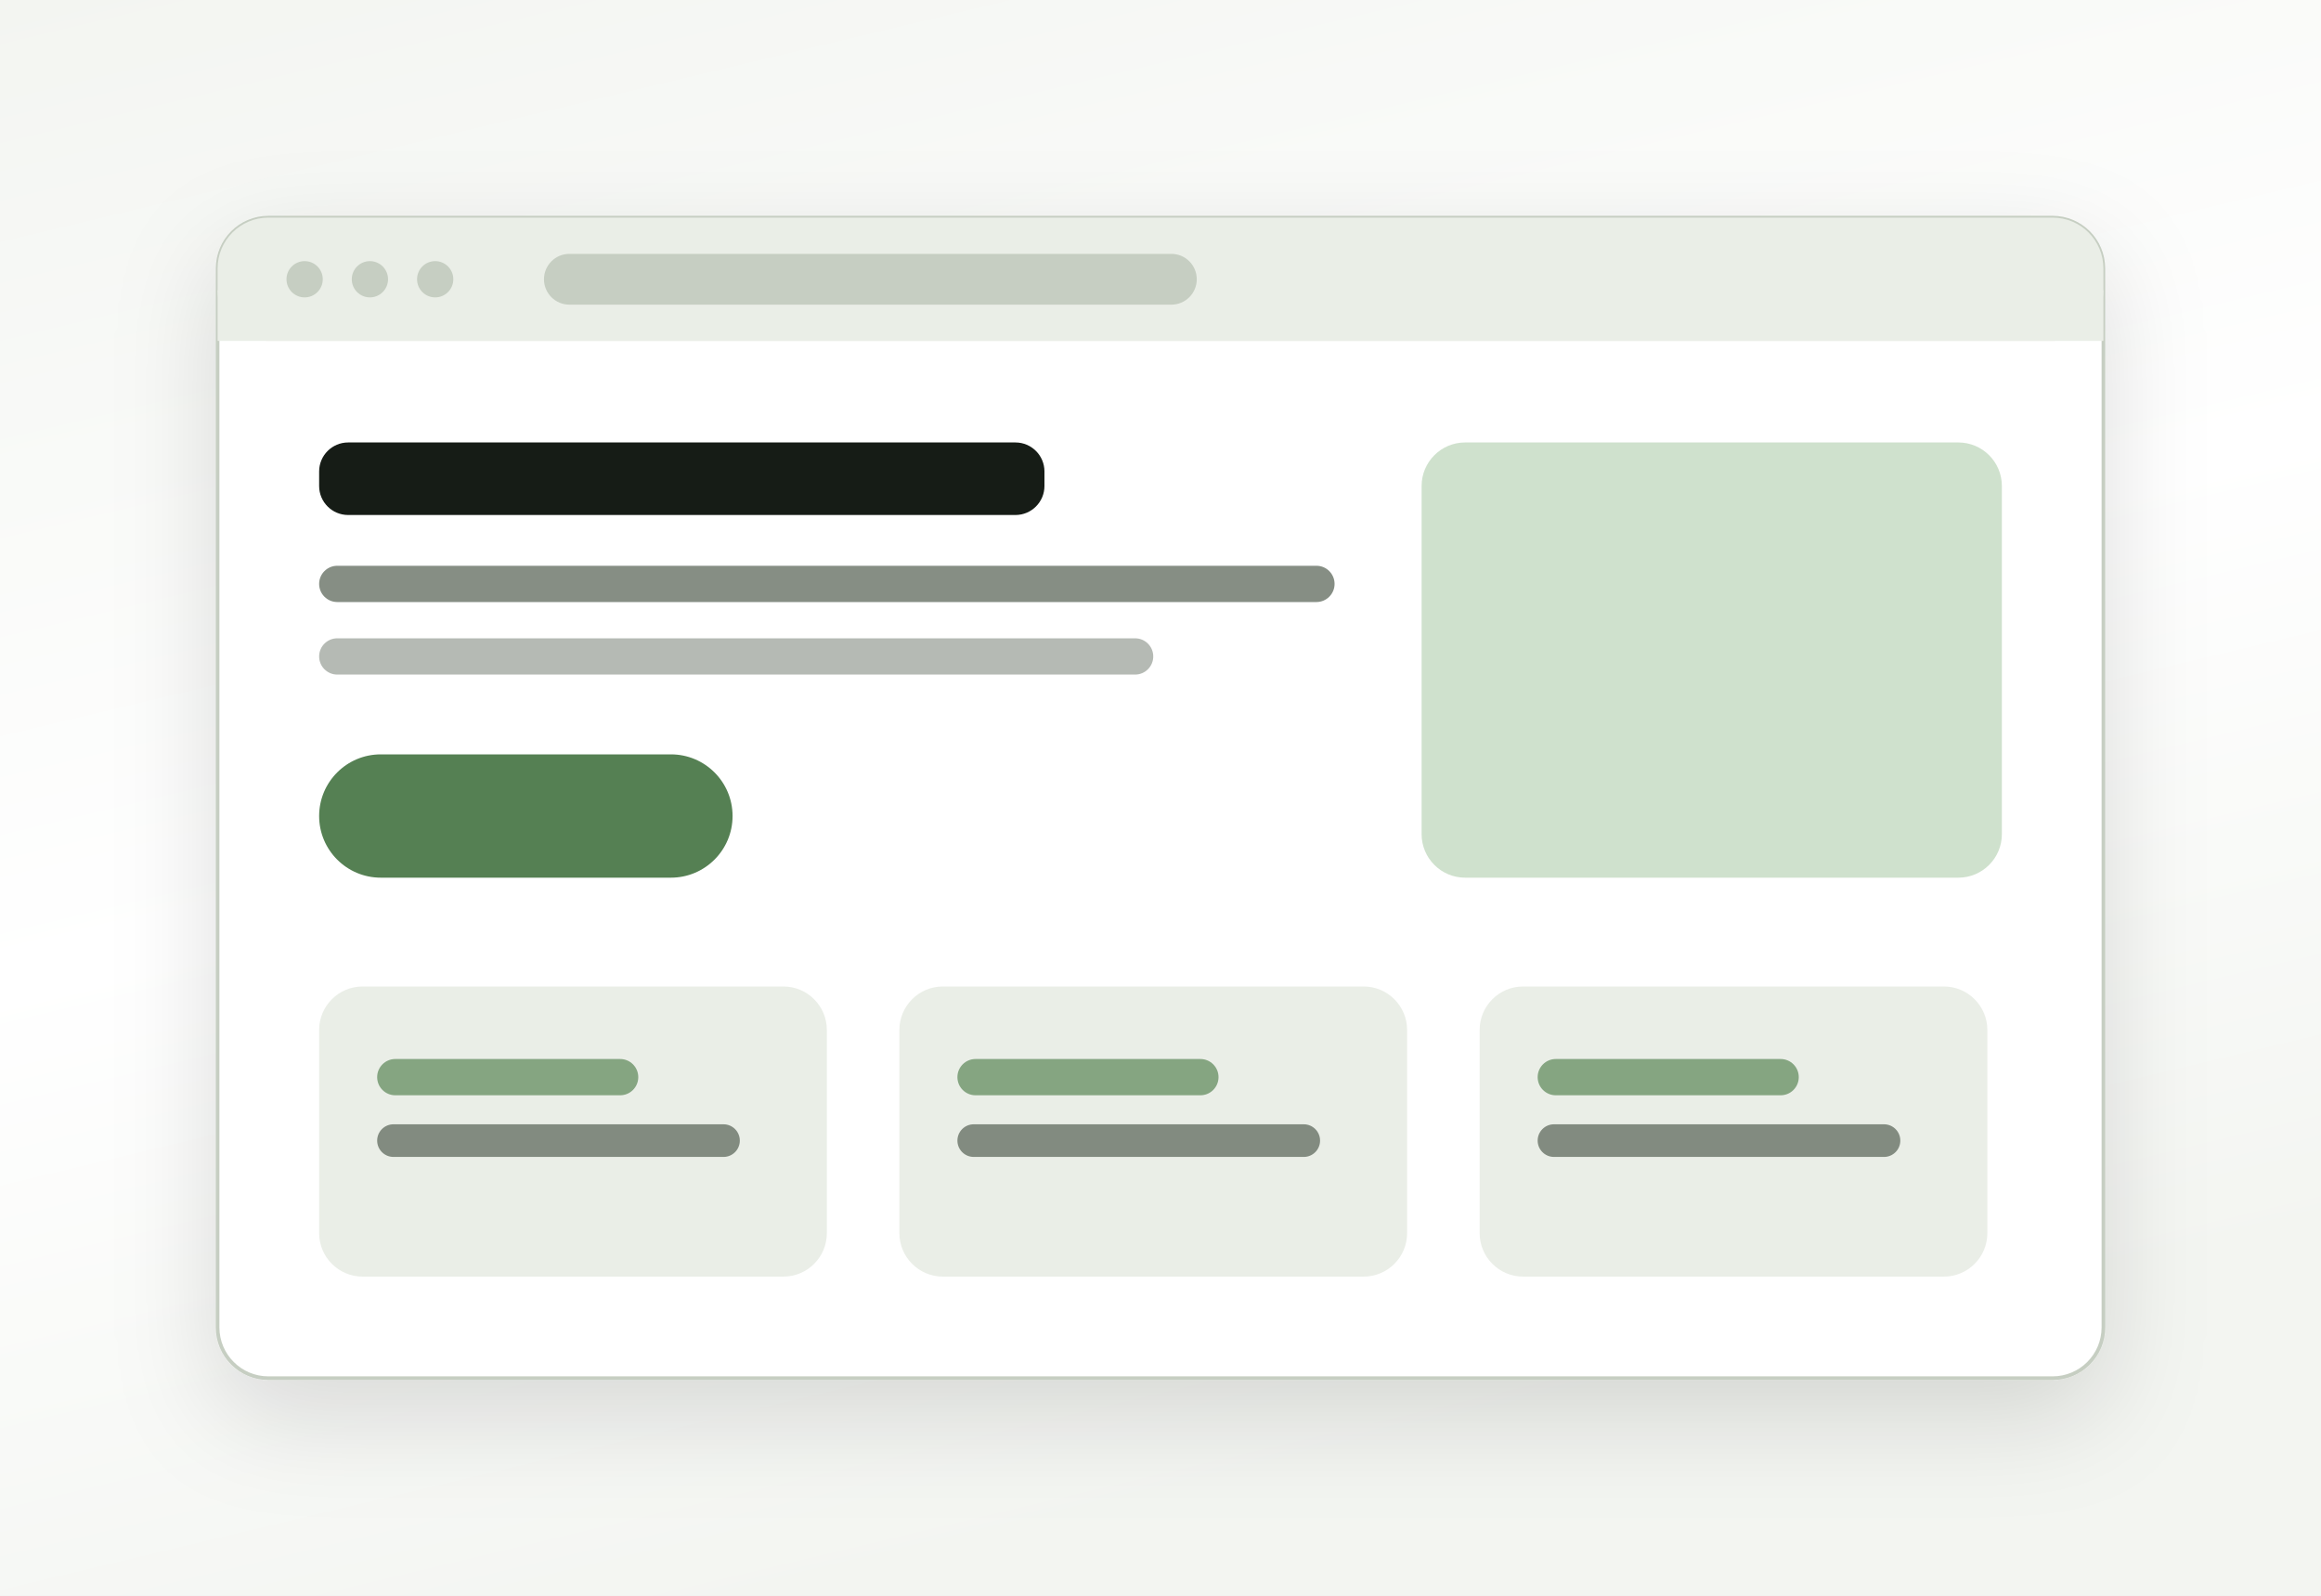
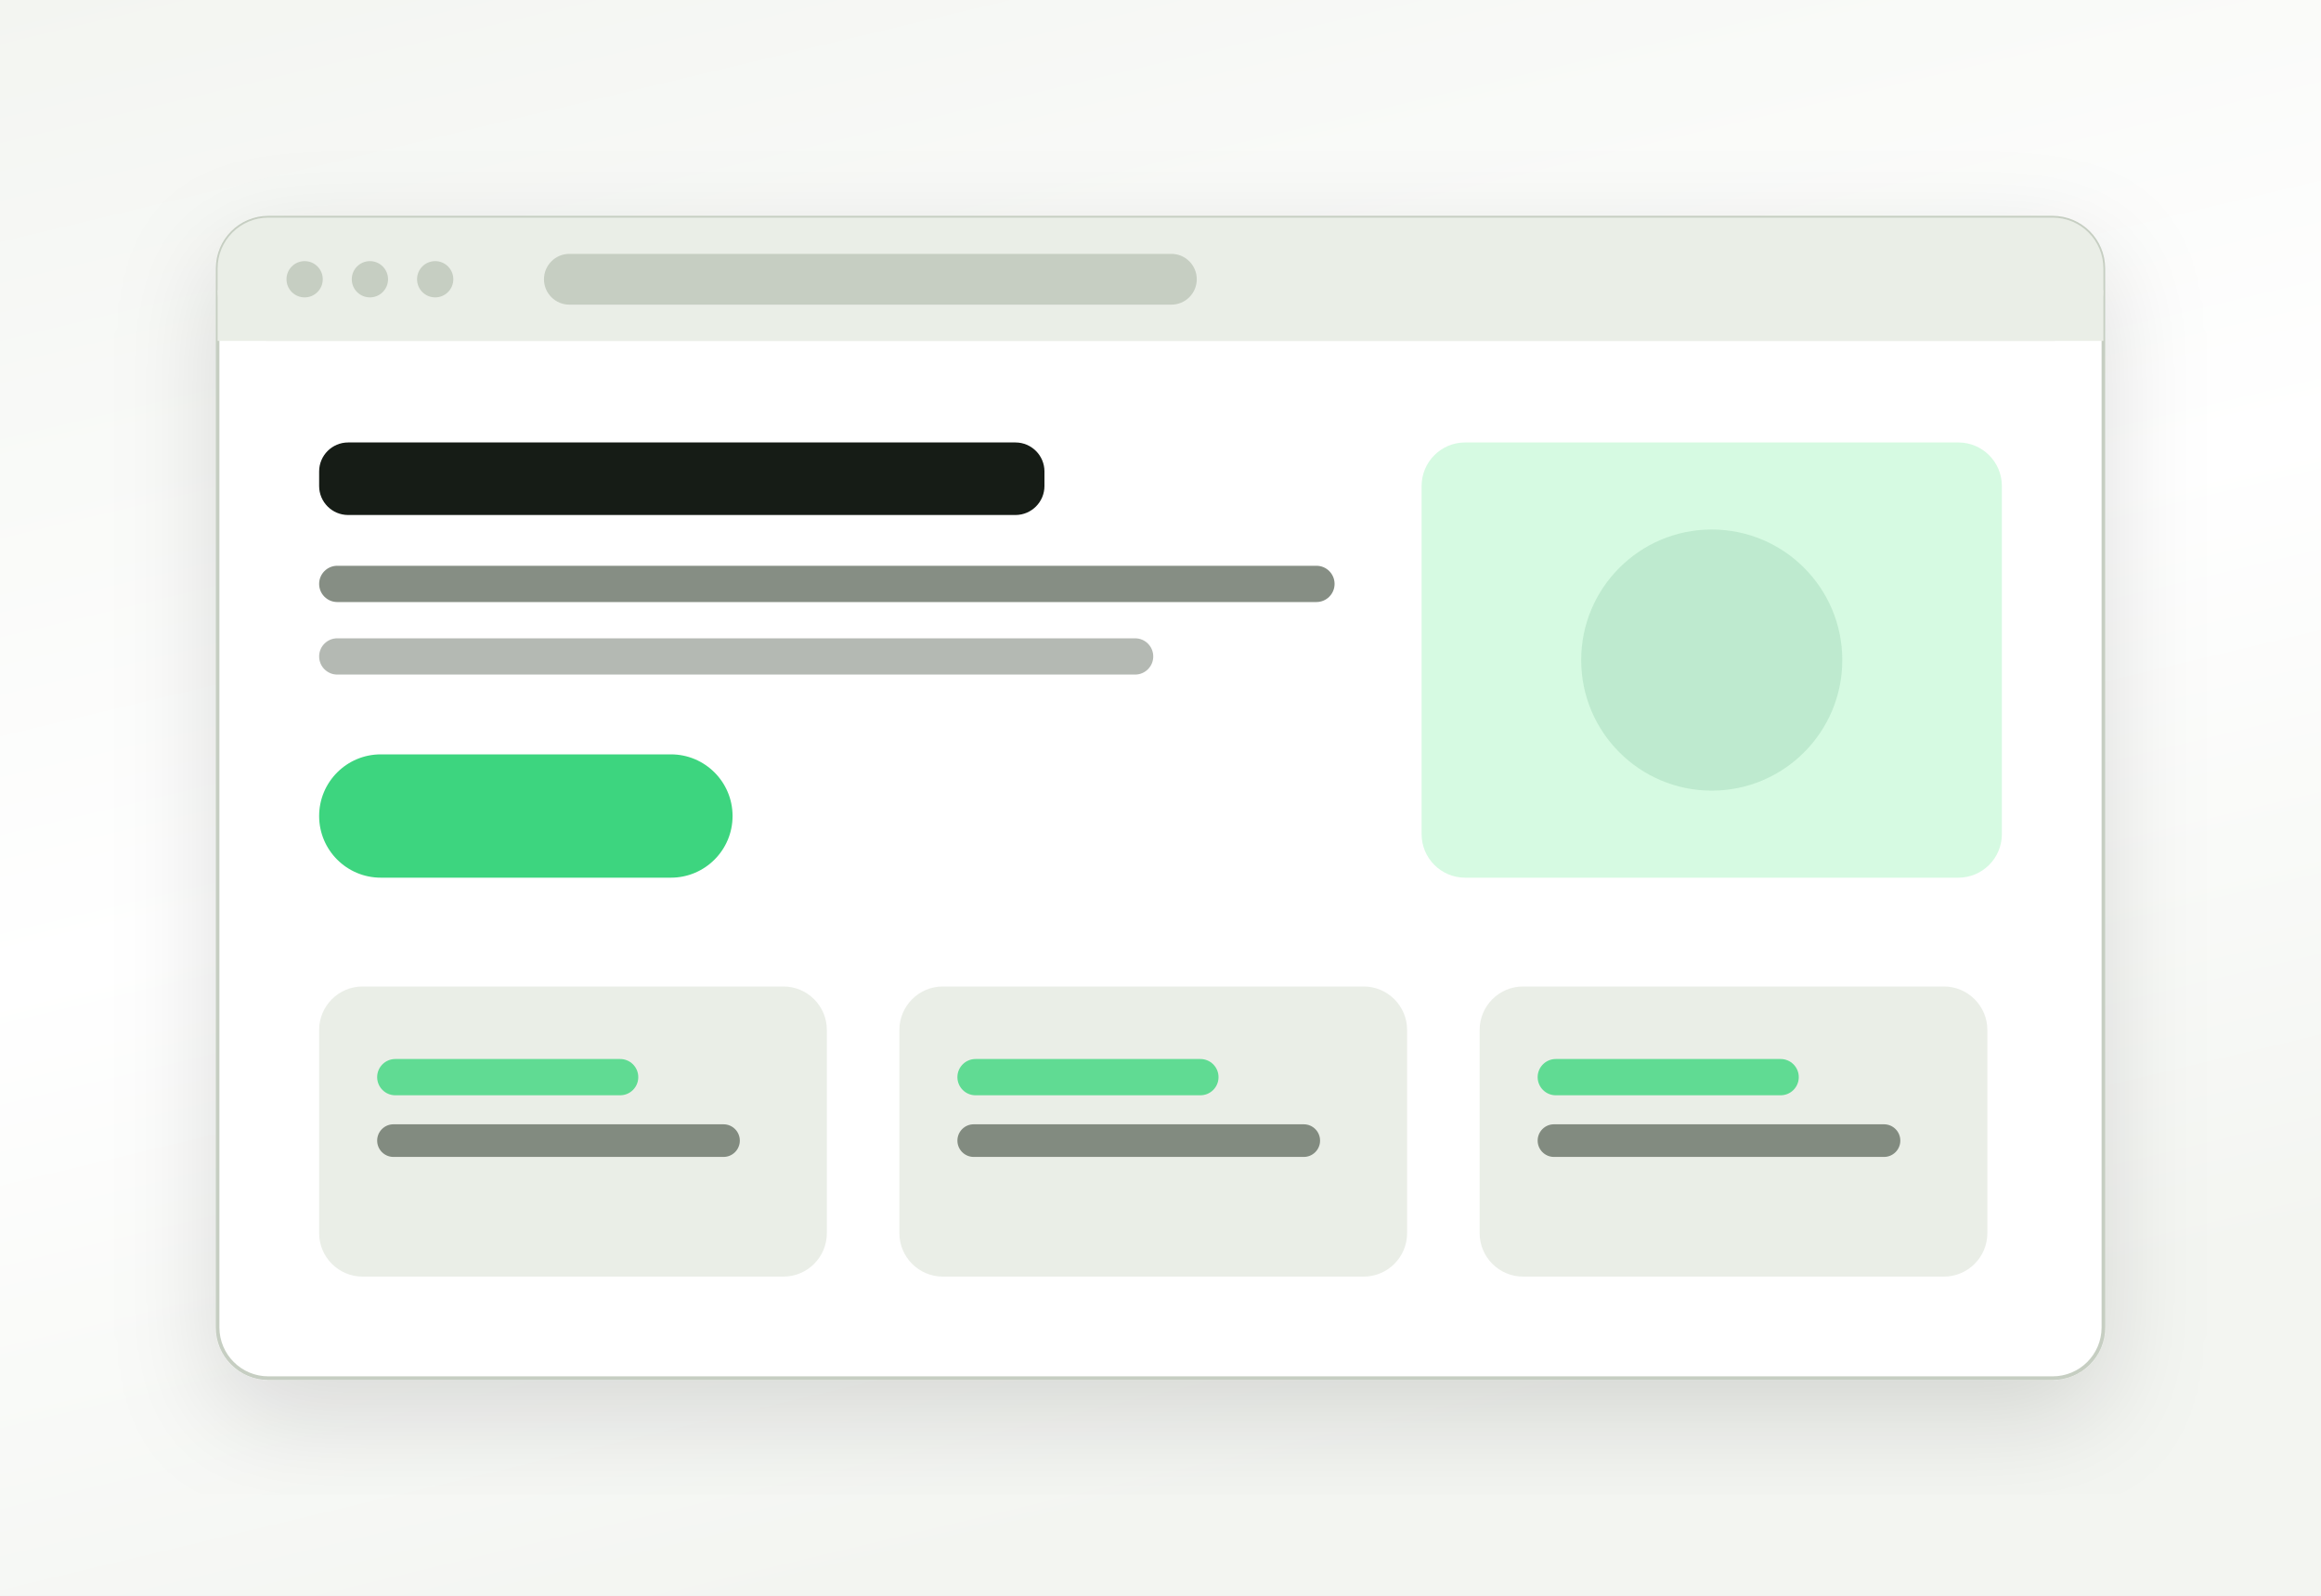
<svg xmlns="http://www.w3.org/2000/svg" viewBox="0 0 640 440" width="640" height="440" role="img">
  <defs>
-     <linearGradient id="lz-bg" x1="0" y1="0" x2="0.35" y2="1">
+     <linearGradient id="bg" x1="0" y1="0" x2="0.35" y2="1">
      <stop offset="0%" stop-color="#f3f5f1" />
      <stop offset="55%" stop-color="#ffffff" />
      <stop offset="100%" stop-color="#f3f5f1" />
    </linearGradient>
-     <filter id="lz-sh" x="-12%" y="-12%" width="124%" height="128%">
+     <filter id="sh">
      <feDropShadow dx="0" dy="10" stdDeviation="14" flood-color="#141a14" flood-opacity="0.13" />
    </filter>
  </defs>
-   <rect width="640" height="440" fill="url(#lz-bg)" />
-   <g filter="url(#lz-sh)">
-     <rect x="60" y="60" width="520" height="320" rx="14" fill="#ffffff" stroke="#c6cec2" />
+   <rect width="640" height="440" fill="url(#bg)" />
+   <g filter="url(#sh)">
+     <rect x="60" y="60" width="520" height="320" rx="14" fill="#ffffff" stroke="#c6cec2" stroke-width="1" />
    <rect x="60" y="60" width="520" height="34" rx="14" fill="#eaeee7" />
    <rect x="60" y="80" width="520" height="14" fill="#eaeee7" />
    <circle cx="84" cy="77" r="5" fill="#c6cec2" />
    <circle cx="102" cy="77" r="5" fill="#c6cec2" />
    <circle cx="120" cy="77" r="5" fill="#c6cec2" />
    <rect x="150" y="70" width="180" height="14" rx="7" fill="#c6cec2" />
    <rect x="88" y="122" width="200" height="20" rx="8" fill="#141a14" />
-     <rect x="88" y="156" width="280" height="10" rx="5" fill="#6b7569" opacity="0.82" />
-     <rect x="88" y="176" width="230" height="10" rx="5" fill="#6b7569" opacity="0.5" />
-     <rect x="88" y="208" width="114" height="34" rx="17" fill="#558053" />
-     <rect x="392" y="122" width="160" height="120" rx="12" fill="#cfe1cd" />
+     <rect x="88" y="156" width="280" height="10" rx="5" fill="#6b7569" fill-opacity="0.82" />
+     <rect x="88" y="176" width="230" height="10" rx="5" fill="#6b7569" fill-opacity="0.5" />
+     <rect x="88" y="208" width="114" height="34" rx="17" fill="#3ed57f" />
+     <rect x="392" y="122" width="160" height="120" rx="12" fill="#d6fae2" />
+     <circle cx="472" cy="182" r="36" fill="#88c4a0" fill-opacity="0.3" />
    <rect x="88" y="272" width="140" height="80" rx="12" fill="#eaeee7" />
-     <rect x="104" y="292" width="72" height="10" rx="5" fill="#6b9268" opacity="0.8" />
-     <rect x="104" y="310" width="100" height="9" rx="4.5" fill="#6b7569" opacity="0.82" />
+     <rect x="104" y="292" width="72" height="10" rx="5" fill="#3ed57f" fill-opacity="0.8" />
+     <rect x="104" y="310" width="100" height="9" rx="4.5" fill="#6b7569" fill-opacity="0.82" />
    <rect x="248" y="272" width="140" height="80" rx="12" fill="#eaeee7" />
-     <rect x="264" y="292" width="72" height="10" rx="5" fill="#6b9268" opacity="0.8" />
-     <rect x="264" y="310" width="100" height="9" rx="4.5" fill="#6b7569" opacity="0.82" />
+     <rect x="264" y="292" width="72" height="10" rx="5" fill="#3ed57f" fill-opacity="0.8" />
+     <rect x="264" y="310" width="100" height="9" rx="4.5" fill="#6b7569" fill-opacity="0.82" />
    <rect x="408" y="272" width="140" height="80" rx="12" fill="#eaeee7" />
-     <rect x="424" y="292" width="72" height="10" rx="5" fill="#6b9268" opacity="0.8" />
-     <rect x="424" y="310" width="100" height="9" rx="4.5" fill="#6b7569" opacity="0.82" />
+     <rect x="424" y="292" width="72" height="10" rx="5" fill="#3ed57f" fill-opacity="0.8" />
+     <rect x="424" y="310" width="100" height="9" rx="4.5" fill="#6b7569" fill-opacity="0.82" />
  </g>
</svg>
